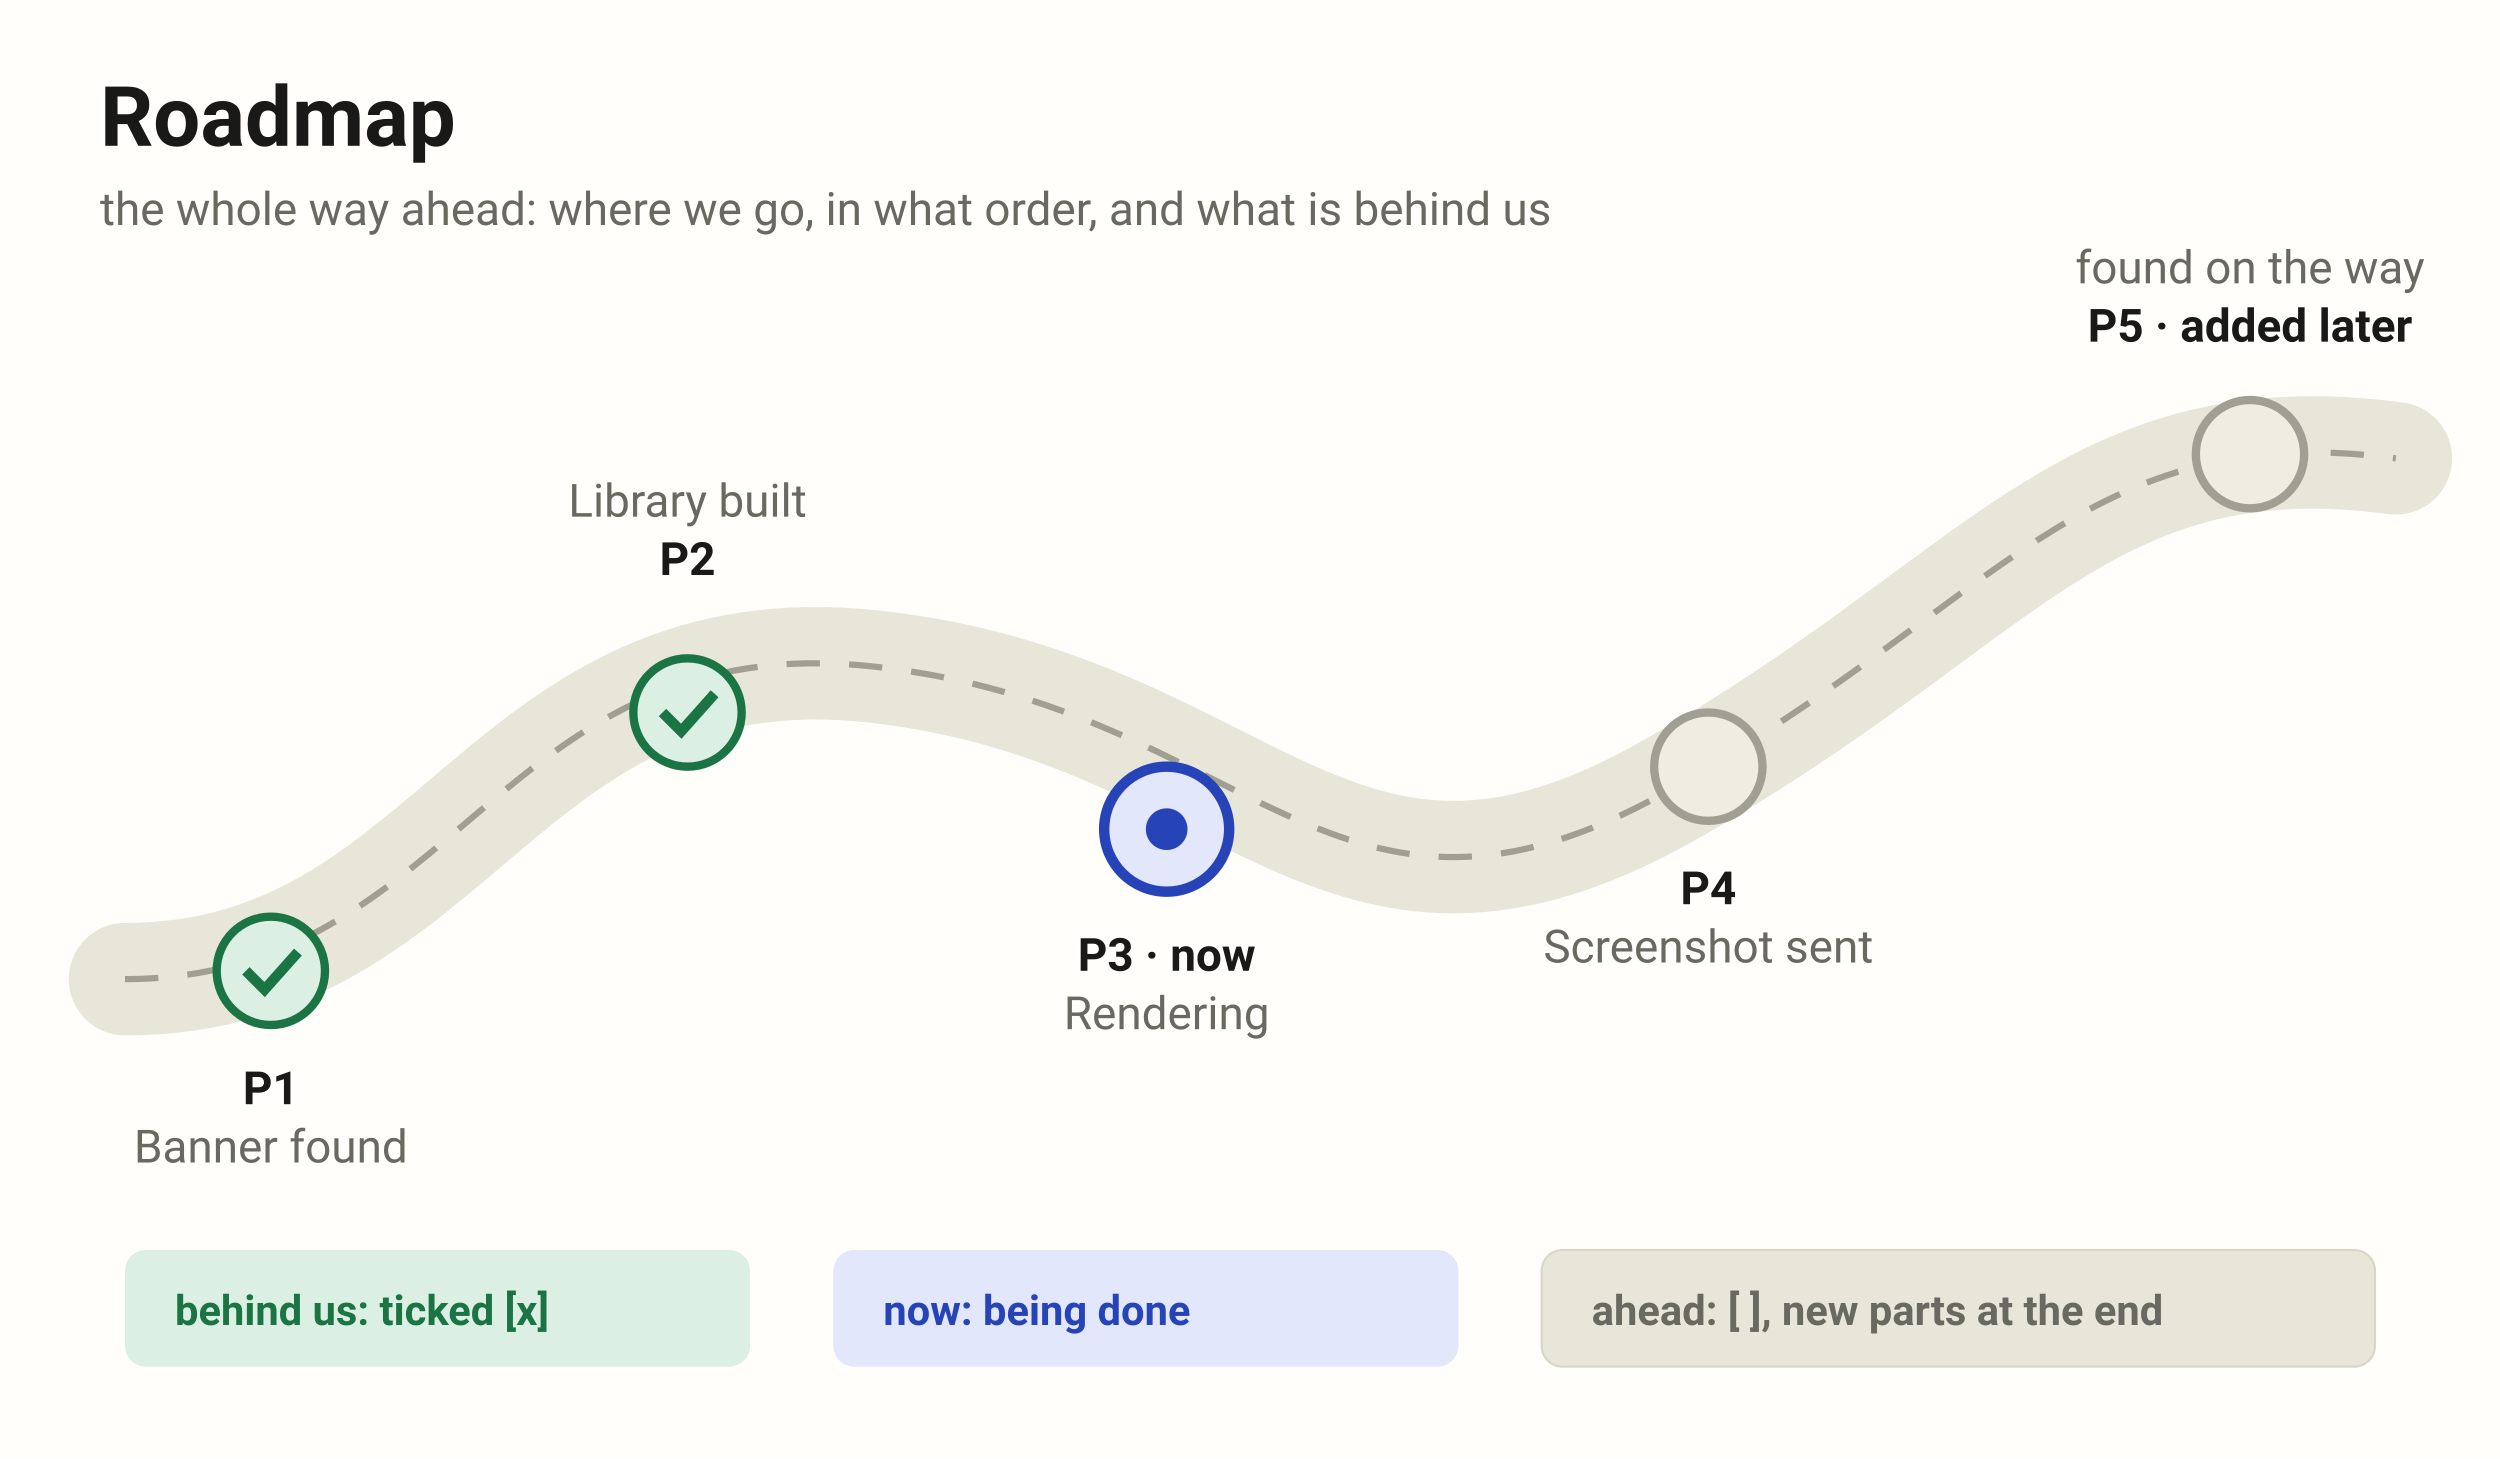
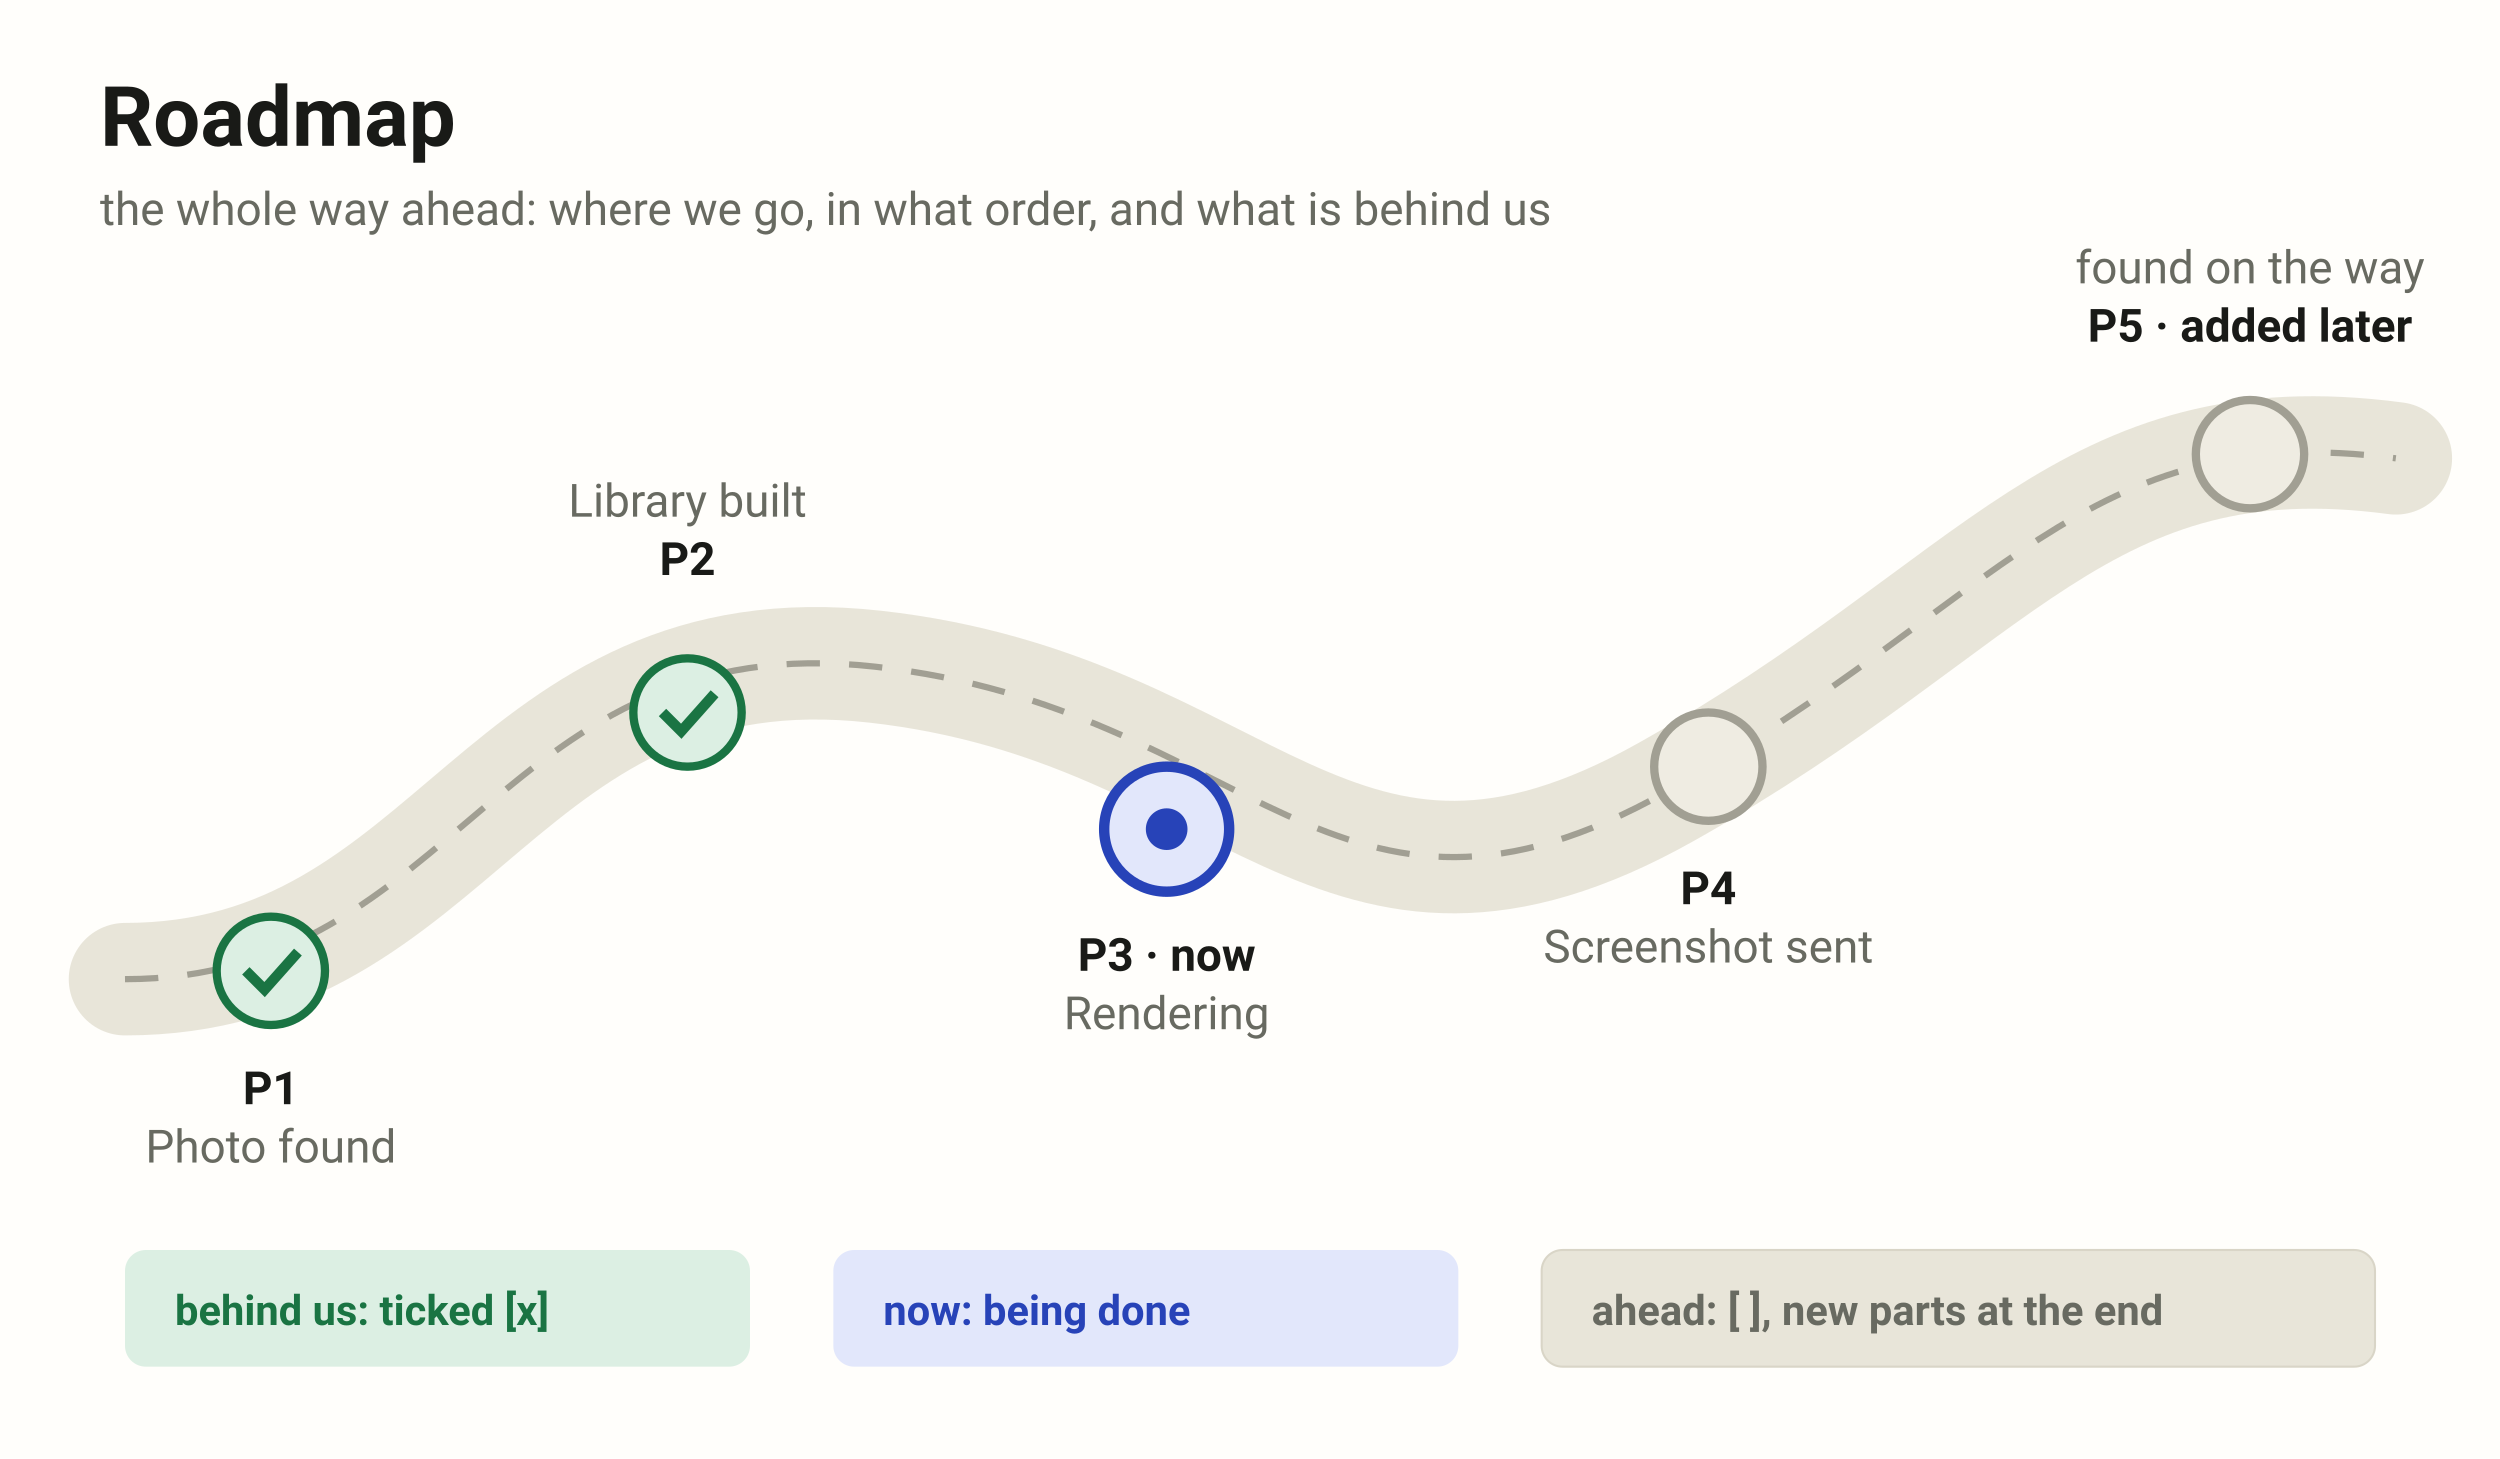
<svg xmlns="http://www.w3.org/2000/svg" viewBox="0 0 1200 700" font-family="system-ui, -apple-system, 'Segoe UI', Roboto, sans-serif">
  <rect width="1200" height="700" fill="#fffefb" />
  <text x="48" y="70" fill="#191a17" font-size="40" font-weight="700">Roadmap</text>
  <text x="48" y="108" fill="#686a61" font-size="22">the whole way ahead: where we go, in what order, and what is behind us</text>
  <path d="M60 470 C 220 470, 240 300, 420 320 S 640 470, 800 380 S 1000 200, 1150 220" fill="none" stroke="#e8e5d9" stroke-width="54" stroke-linecap="round" />
  <path d="M60 470 C 220 470, 240 300, 420 320 S 640 470, 800 380 S 1000 200, 1150 220" fill="none" stroke="#a19f93" stroke-width="3" stroke-dasharray="16 14" />
  <g font-size="22" text-anchor="middle">
    <circle cx="130" cy="466" r="26" fill="#dcefe3" stroke="#1a7443" stroke-width="4" />
    <path d="M118 466 l9 9 16 -18" fill="none" stroke="#1a7443" stroke-width="5" />
    <text x="130" y="530" fill="#191a17" font-weight="700">P1</text>
-     <text x="130" y="558" fill="#686a61">Banner found</text>
+     <text x="130" y="558" fill="#686a61">Photo found</text>
    <circle cx="330" cy="342" r="26" fill="#dcefe3" stroke="#1a7443" stroke-width="4" />
    <path d="M318 342 l9 9 16 -18" fill="none" stroke="#1a7443" stroke-width="5" />
    <text x="330" y="276" fill="#191a17" font-weight="700">P2</text>
    <text x="330" y="248" fill="#686a61">Library built</text>
    <circle cx="560" cy="398" r="30" fill="#e2e7fb" stroke="#2743b8" stroke-width="5" />
    <circle cx="560" cy="398" r="10" fill="#2743b8" />
    <text x="560" y="466" fill="#191a17" font-weight="700">P3 · now</text>
    <text x="560" y="494" fill="#686a61">Rendering</text>
    <circle cx="820" cy="368" r="26" fill="#efece2" stroke="#a19f93" stroke-width="4" />
    <text x="820" y="434" fill="#191a17" font-weight="700">P4</text>
    <text x="820" y="462" fill="#686a61">Screenshot sent</text>
    <circle cx="1080" cy="218" r="26" fill="#efece2" stroke="#a19f93" stroke-width="4" />
    <text x="1080" y="164" fill="#191a17" font-weight="700">P5 · added later</text>
    <text x="1080" y="136" fill="#686a61">found on the way</text>
  </g>
  <g font-size="20" font-weight="700">
    <rect x="60" y="600" width="300" height="56" rx="10" fill="#dcefe3" />
    <text x="84" y="636" fill="#1a7443">behind us: ticked [x]</text>
    <rect x="400" y="600" width="300" height="56" rx="10" fill="#e2e7fb" />
    <text x="424" y="636" fill="#2743b8">now: being done</text>
    <rect x="740" y="600" width="400" height="56" rx="10" fill="#e8e5d9" stroke="#d9d5c7" />
    <text x="764" y="636" fill="#686a61">ahead: [ ], new parts at the end</text>
  </g>
</svg>
